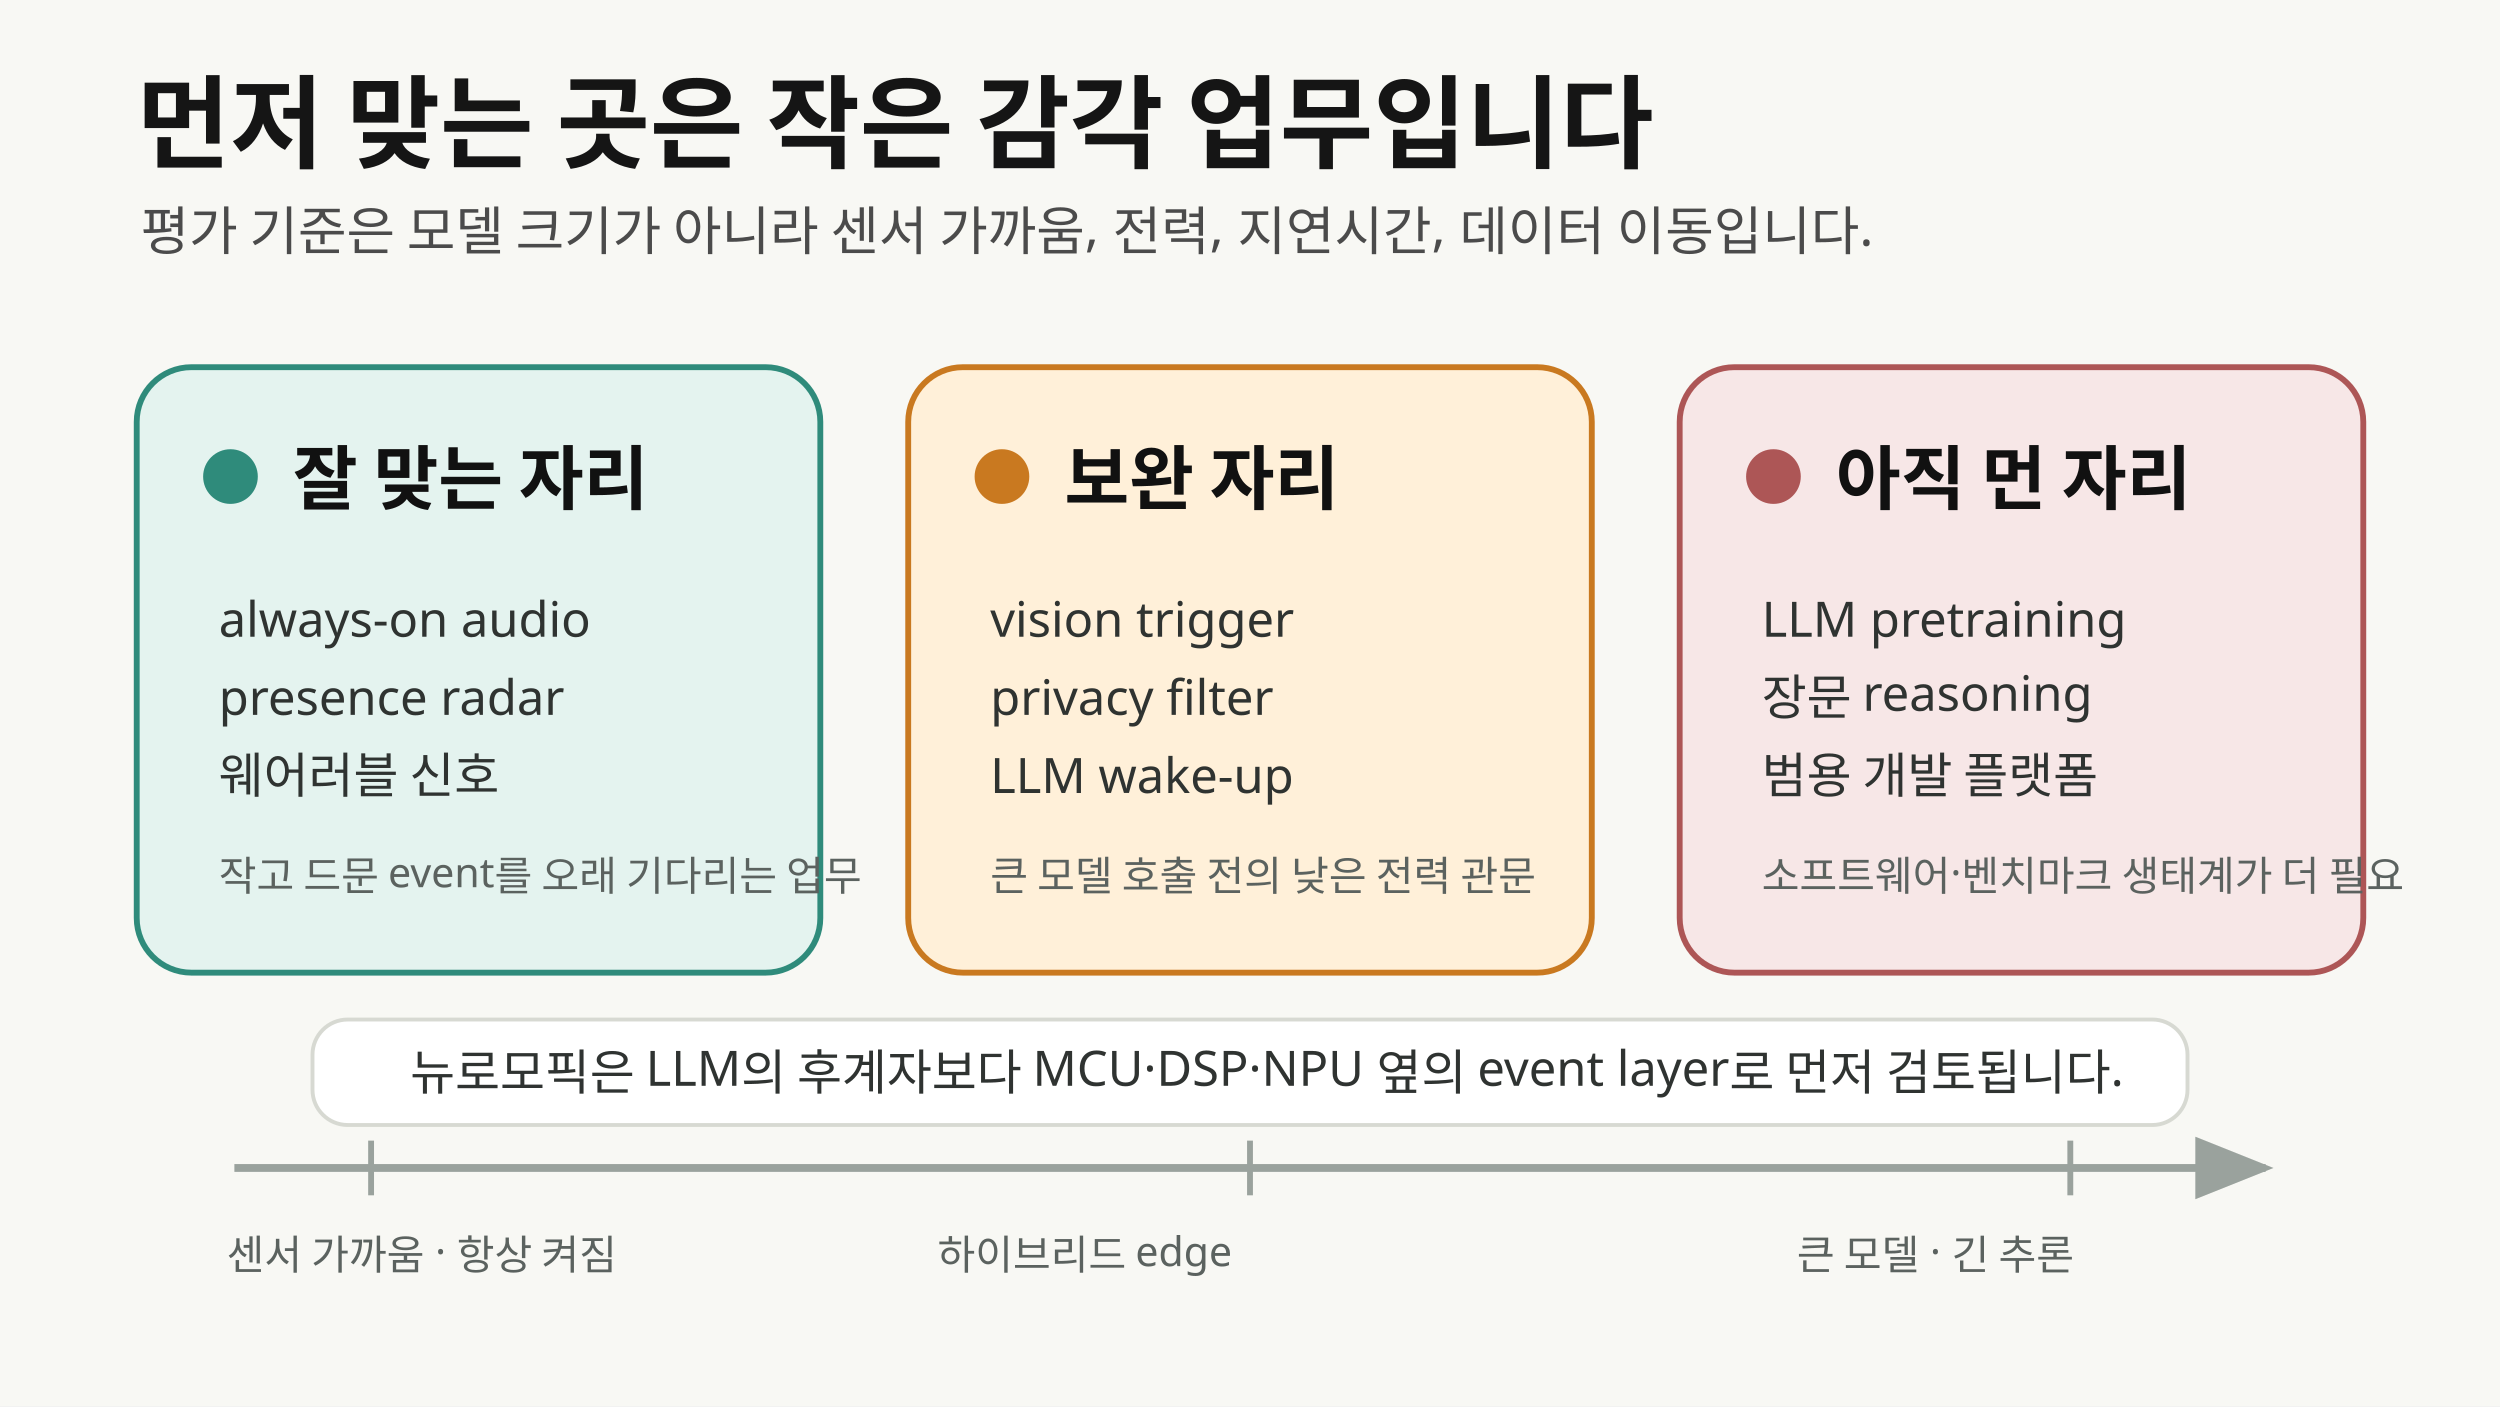
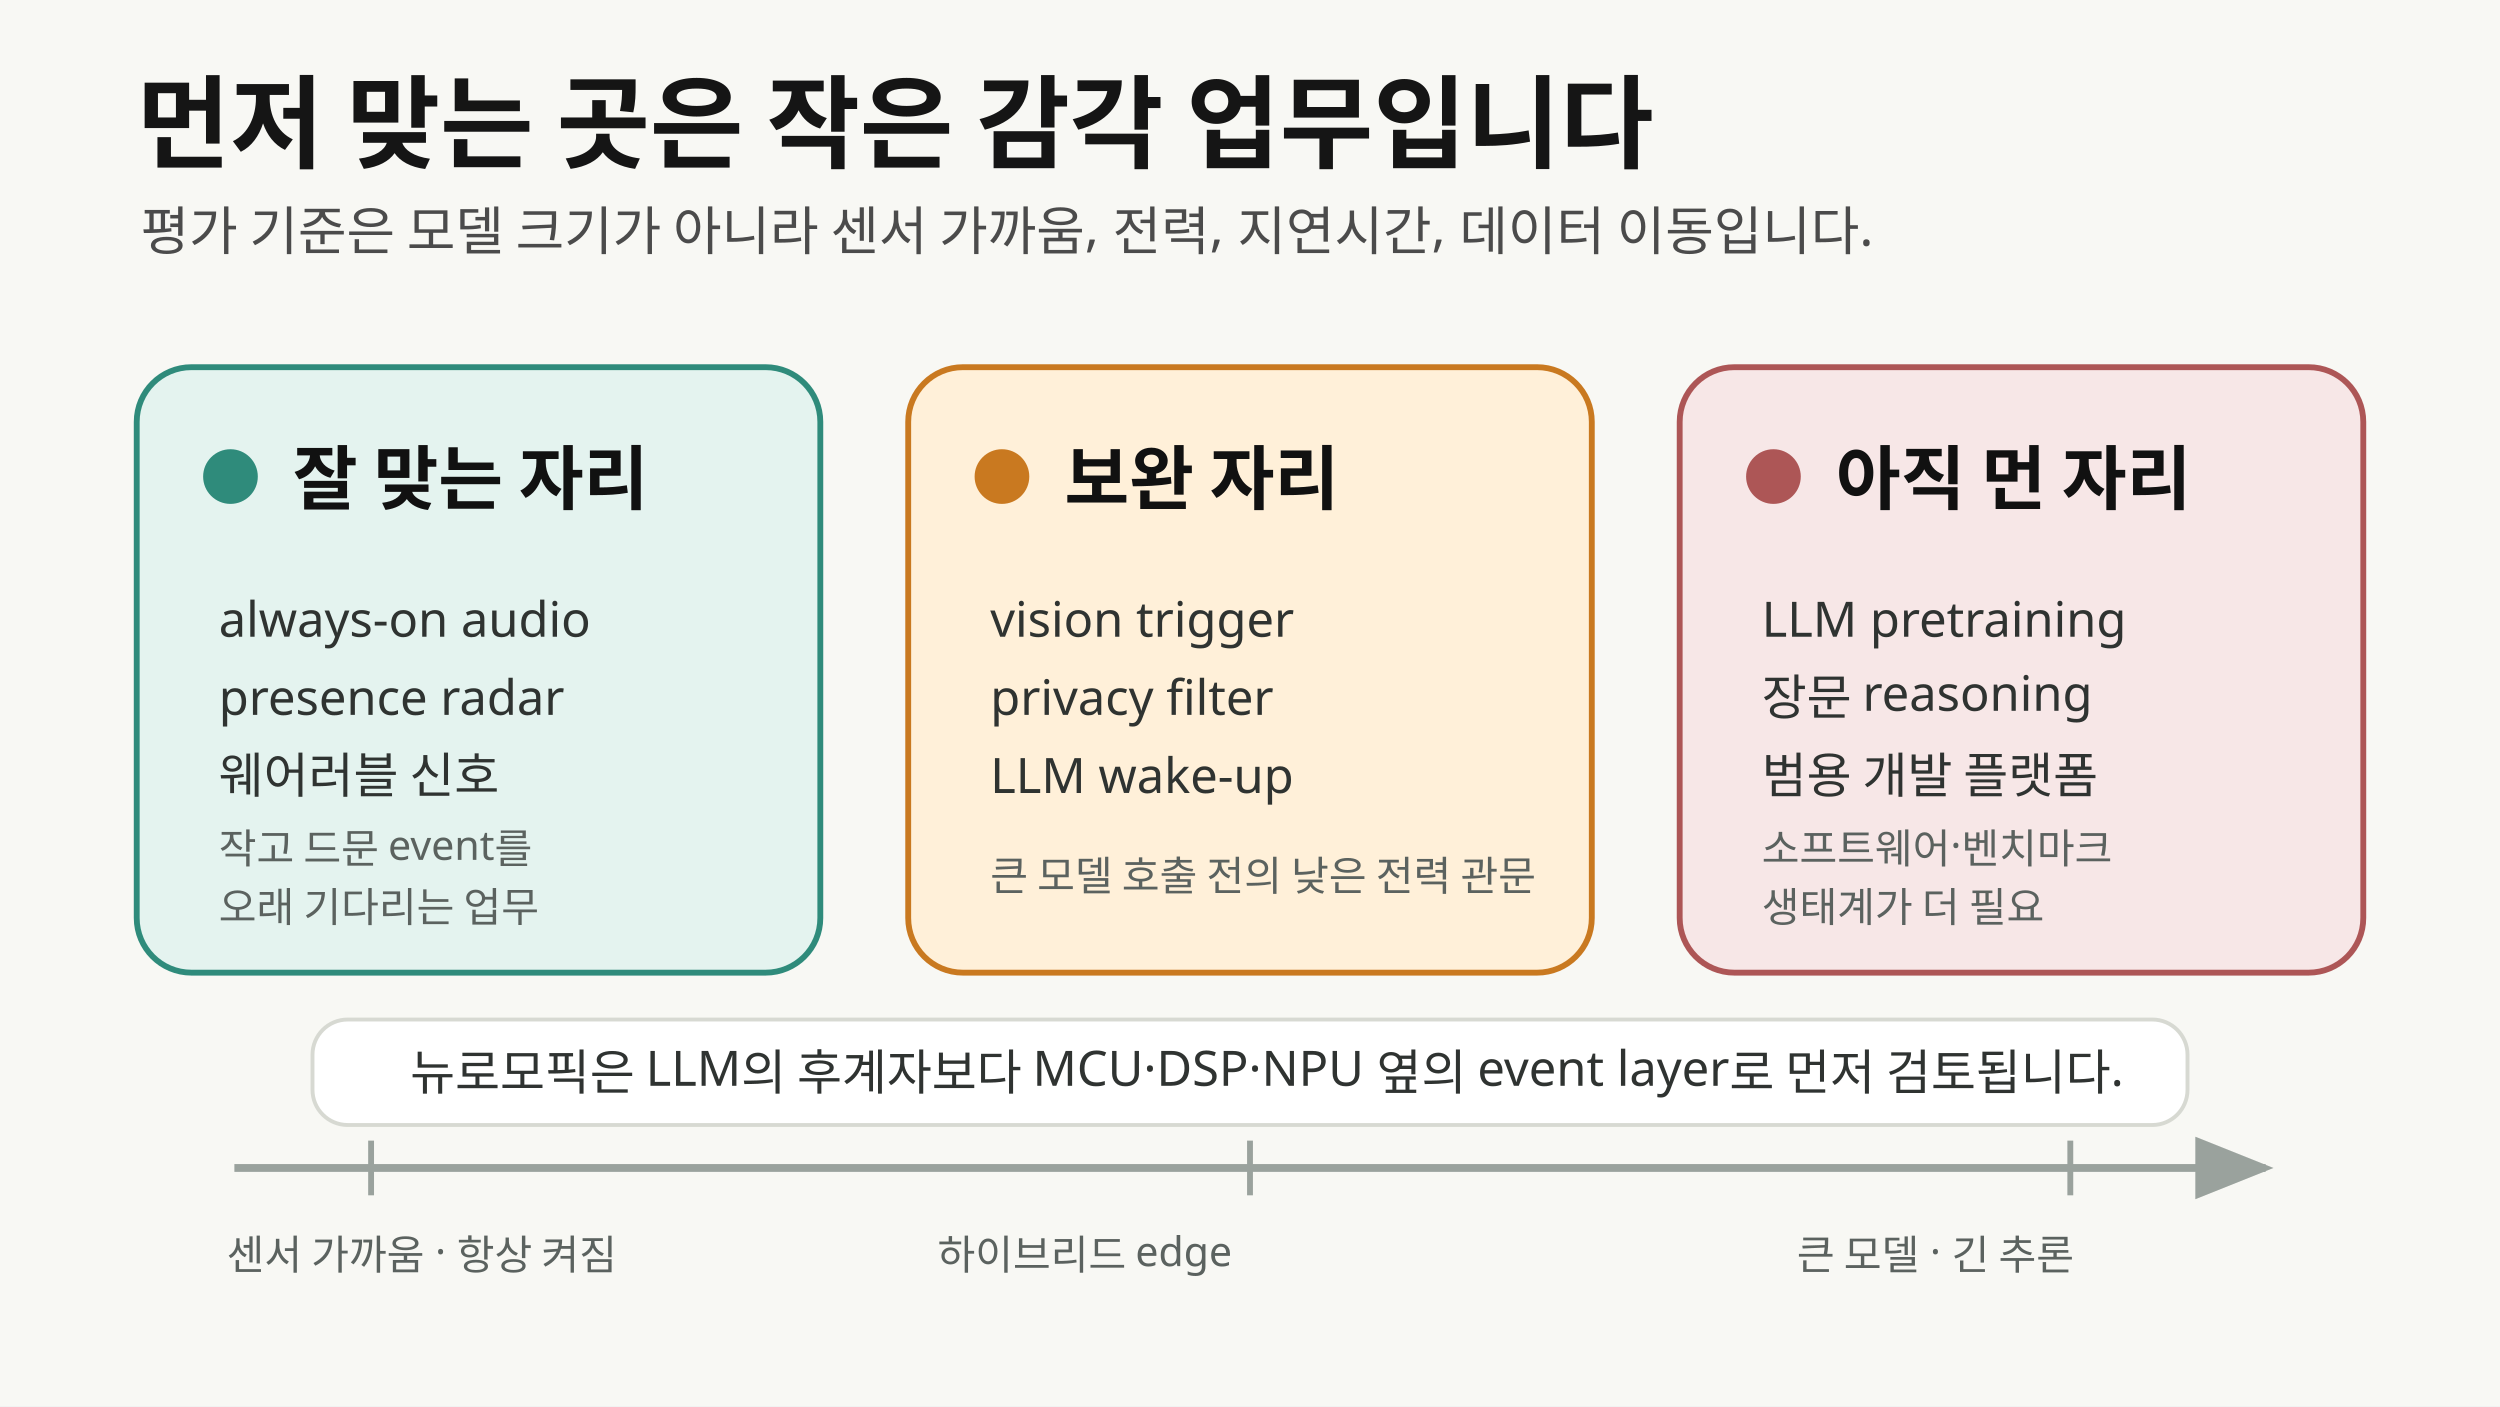
<svg xmlns="http://www.w3.org/2000/svg" width="1280" height="720" viewBox="0 0 1280 720" role="img" aria-labelledby="title desc">
  <defs>
    <style>
      .bg { fill: #f8f8f4; }
      .title { font: 800 52px "Segoe UI", "Malgun Gothic", sans-serif; fill: #151515; }
      .subtitle { font: 400 27px "Segoe UI", "Malgun Gothic", sans-serif; fill: #4b4b4b; }
      .card { stroke-width: 3; rx: 28; }
      .good { fill: #e4f3ef; stroke: #2f8b7b; }
      .mid { fill: #fff0d9; stroke: #c97920; }
      .far { fill: #f7e7e7; stroke: #ad5656; }
      .h { font: 800 36px "Segoe UI", "Malgun Gothic", sans-serif; fill: #111; }
      .b { font: 500 25px "Segoe UI", "Malgun Gothic", sans-serif; fill: #2f3331; }
      .s { font: 500 21px "Segoe UI", "Malgun Gothic", sans-serif; fill: #5b625f; }
      .axis { stroke: #9aa29d; stroke-width: 4; fill: none; marker-end: url(#axisArrow); }
      .tick { stroke: #9aa29d; stroke-width: 3; }
      .note { fill: #fff; stroke: #d7d9d2; stroke-width: 2; rx: 18; }
      .dotGood { fill: #2f8b7b; }
      .dotMid { fill: #c97920; }
      .dotFar { fill: #ad5656; }
    </style>
    <marker id="axisArrow" markerWidth="12" markerHeight="12" refX="9" refY="4" orient="auto" markerUnits="strokeWidth">
      <path d="M0,0 L0,8 L10,4 z" fill="#9aa29d" />
    </marker>
  </defs>
  <rect class="bg" width="1280" height="720" />
  <text x="70" y="82" class="title">먼저 맞는 곳은 작은 감각 업무입니다</text>
  <text x="72" y="128" class="subtitle">평가 기준은 모델 크기가 아니라 센서 가까움, 전력, 지연시간, 데이터 이동입니다.</text>
  <line x1="120" y1="598" x2="1160" y2="598" class="axis" />
  <line x1="190" y1="584" x2="190" y2="612" class="tick" />
  <line x1="640" y1="584" x2="640" y2="612" class="tick" />
  <line x1="1060" y1="584" x2="1060" y2="612" class="tick" />
  <text x="116" y="650" class="s">센서 가까움 · 항상 켜짐</text>
  <text x="480" y="650" class="s">하이브리드 edge</text>
  <text x="920" y="650" class="s">큰 모델 · 긴 추론</text>
  <rect x="70" y="188" width="350" height="310" class="card good" />
  <circle cx="118" cy="244" r="14" class="dotGood" />
  <text x="150" y="258" class="h">잘 맞는 자리</text>
  <text x="112" y="326" class="b">always-on audio</text>
  <text x="112" y="366" class="b">presence radar</text>
  <text x="112" y="406" class="b">웨어러블 신호</text>
-   <text x="112" y="456" class="s">작고 드문 event를 오래 기다리는 업무</text>
+   <text x="112" y="442" class="s">
+     <tspan x="112">작고 드문 event를</tspan>
+     <tspan x="112" dy="30">오래 기다리는 업무</tspan>
+   </text>
  <rect x="465" y="188" width="350" height="310" class="card mid" />
  <circle cx="513" cy="244" r="14" class="dotMid" />
  <text x="545" y="258" class="h">보완 자리</text>
  <text x="507" y="326" class="b">vision trigger</text>
  <text x="507" y="366" class="b">privacy filter</text>
  <text x="507" y="406" class="b">LLM wake-up</text>
  <text x="507" y="456" class="s">큰 모델 호출 전의 낮은 전력 관문</text>
  <rect x="860" y="188" width="350" height="310" class="card far" />
  <circle cx="908" cy="244" r="14" class="dotFar" />
  <text x="940" y="258" class="h">아직 먼 자리</text>
  <text x="902" y="326" class="b">LLM pretraining</text>
  <text x="902" y="366" class="b">장문 reasoning</text>
  <text x="902" y="406" class="b">범용 개발 플랫폼</text>
-   <text x="902" y="456" class="s">소프트웨어·벤치마크 생태계가 더 필요</text>
+   <text x="902" y="442" class="s">
+     <tspan x="902">소프트웨어·벤치마크</tspan>
+     <tspan x="902" dy="30">생태계가 더 필요</tspan>
+   </text>
  <rect x="160" y="522" width="960" height="54" class="note" />
  <text x="210" y="558" class="b">뉴로모픽은 LLM의 후계자보다 MCU·DSP·NPU 옆의 event layer로 먼저 검토됩니다.</text>
</svg>
